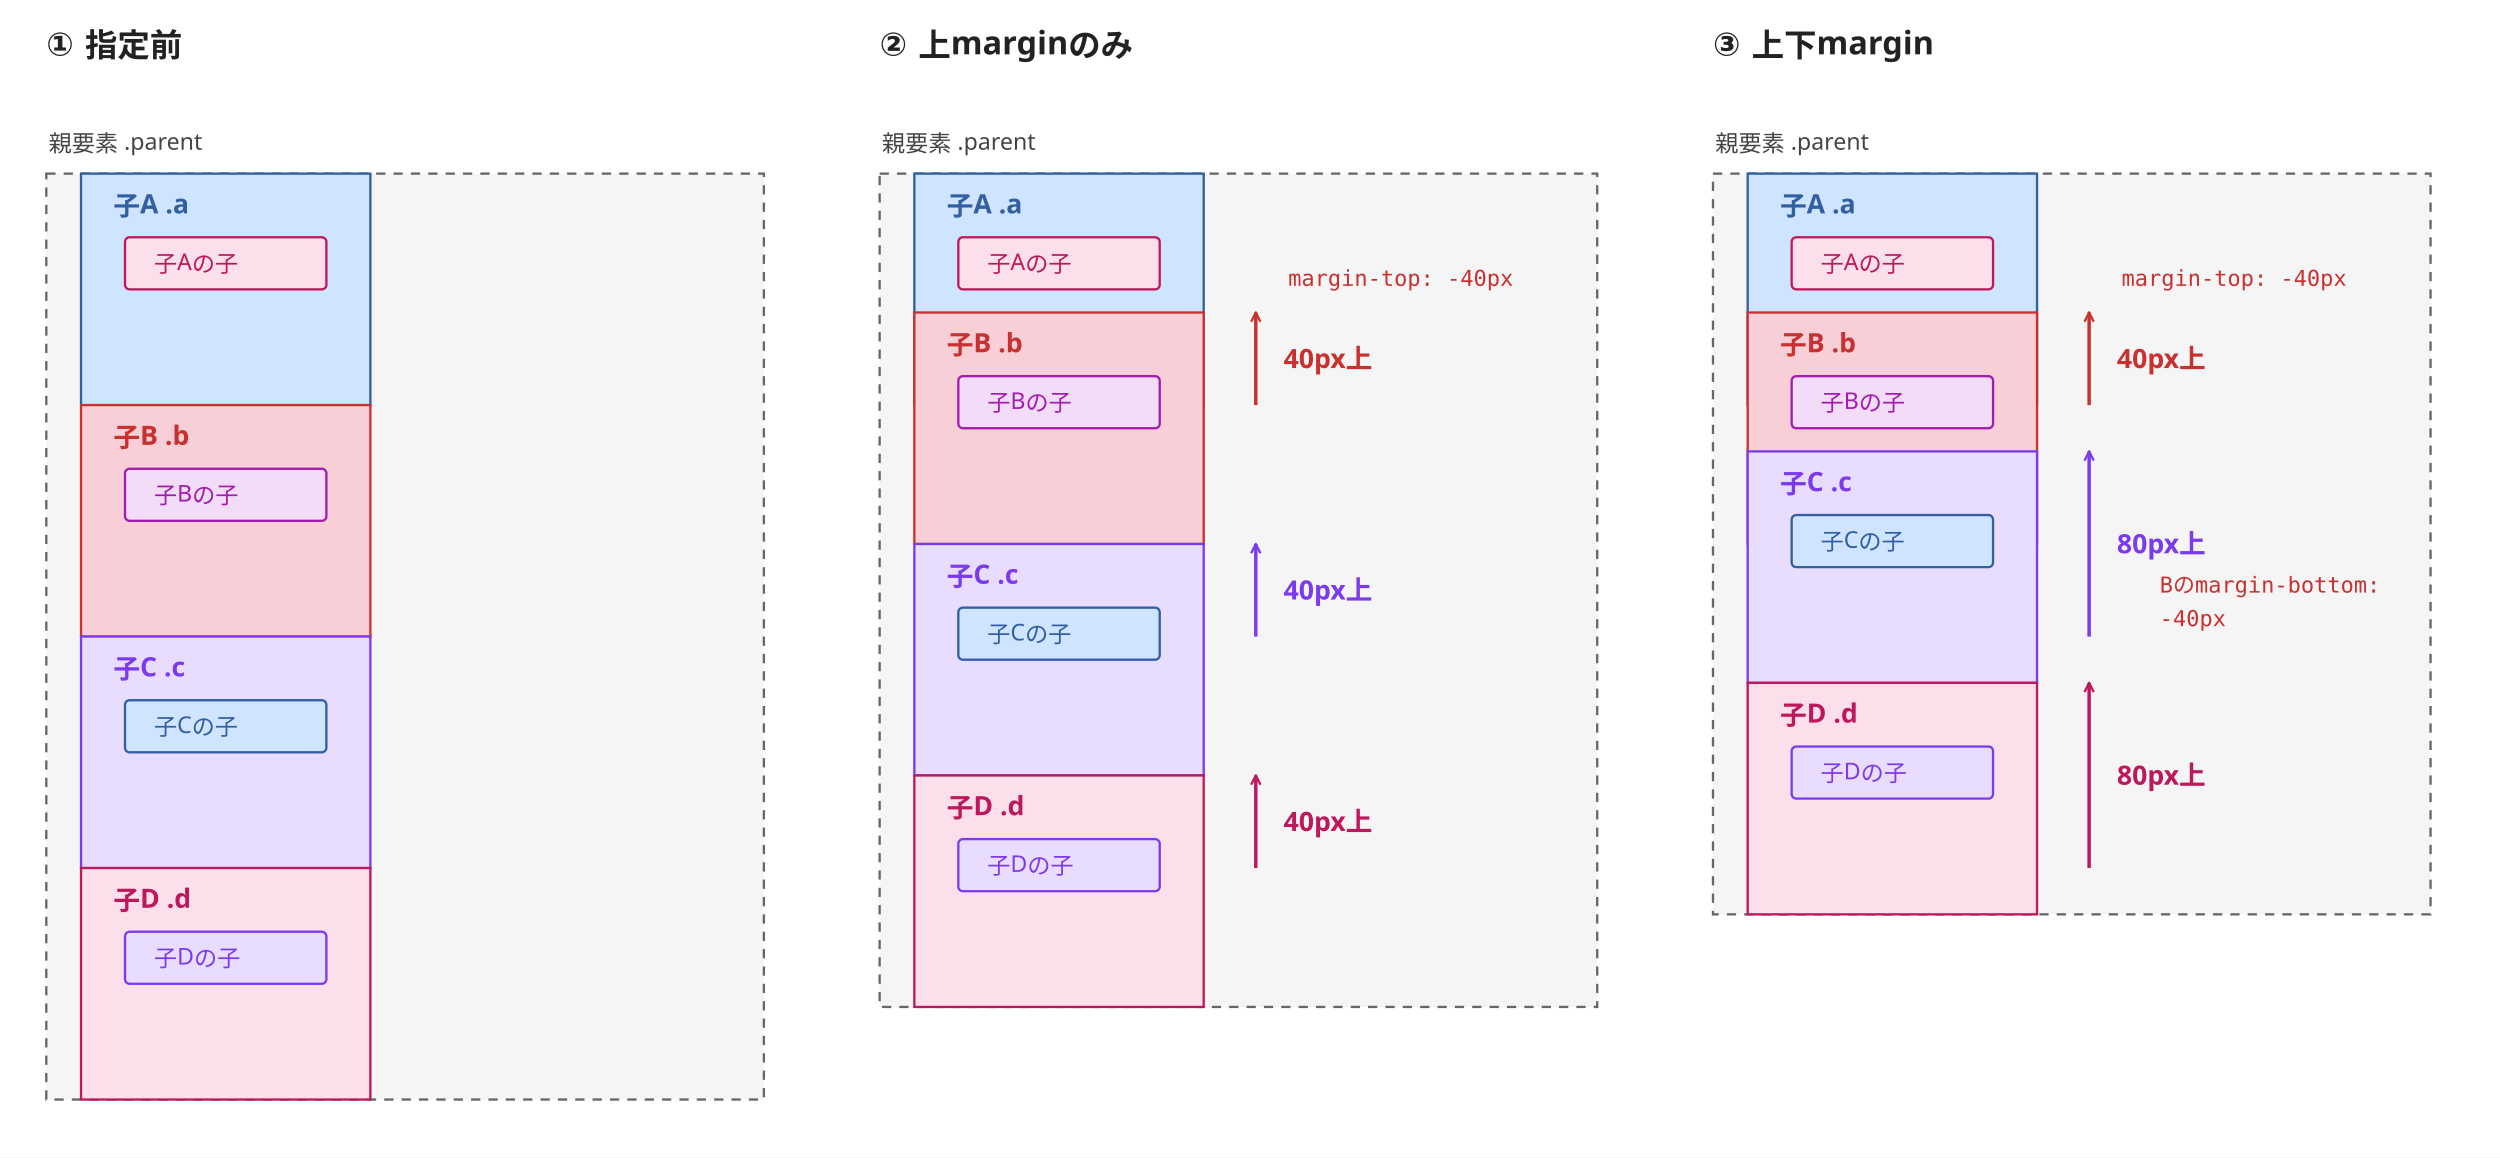
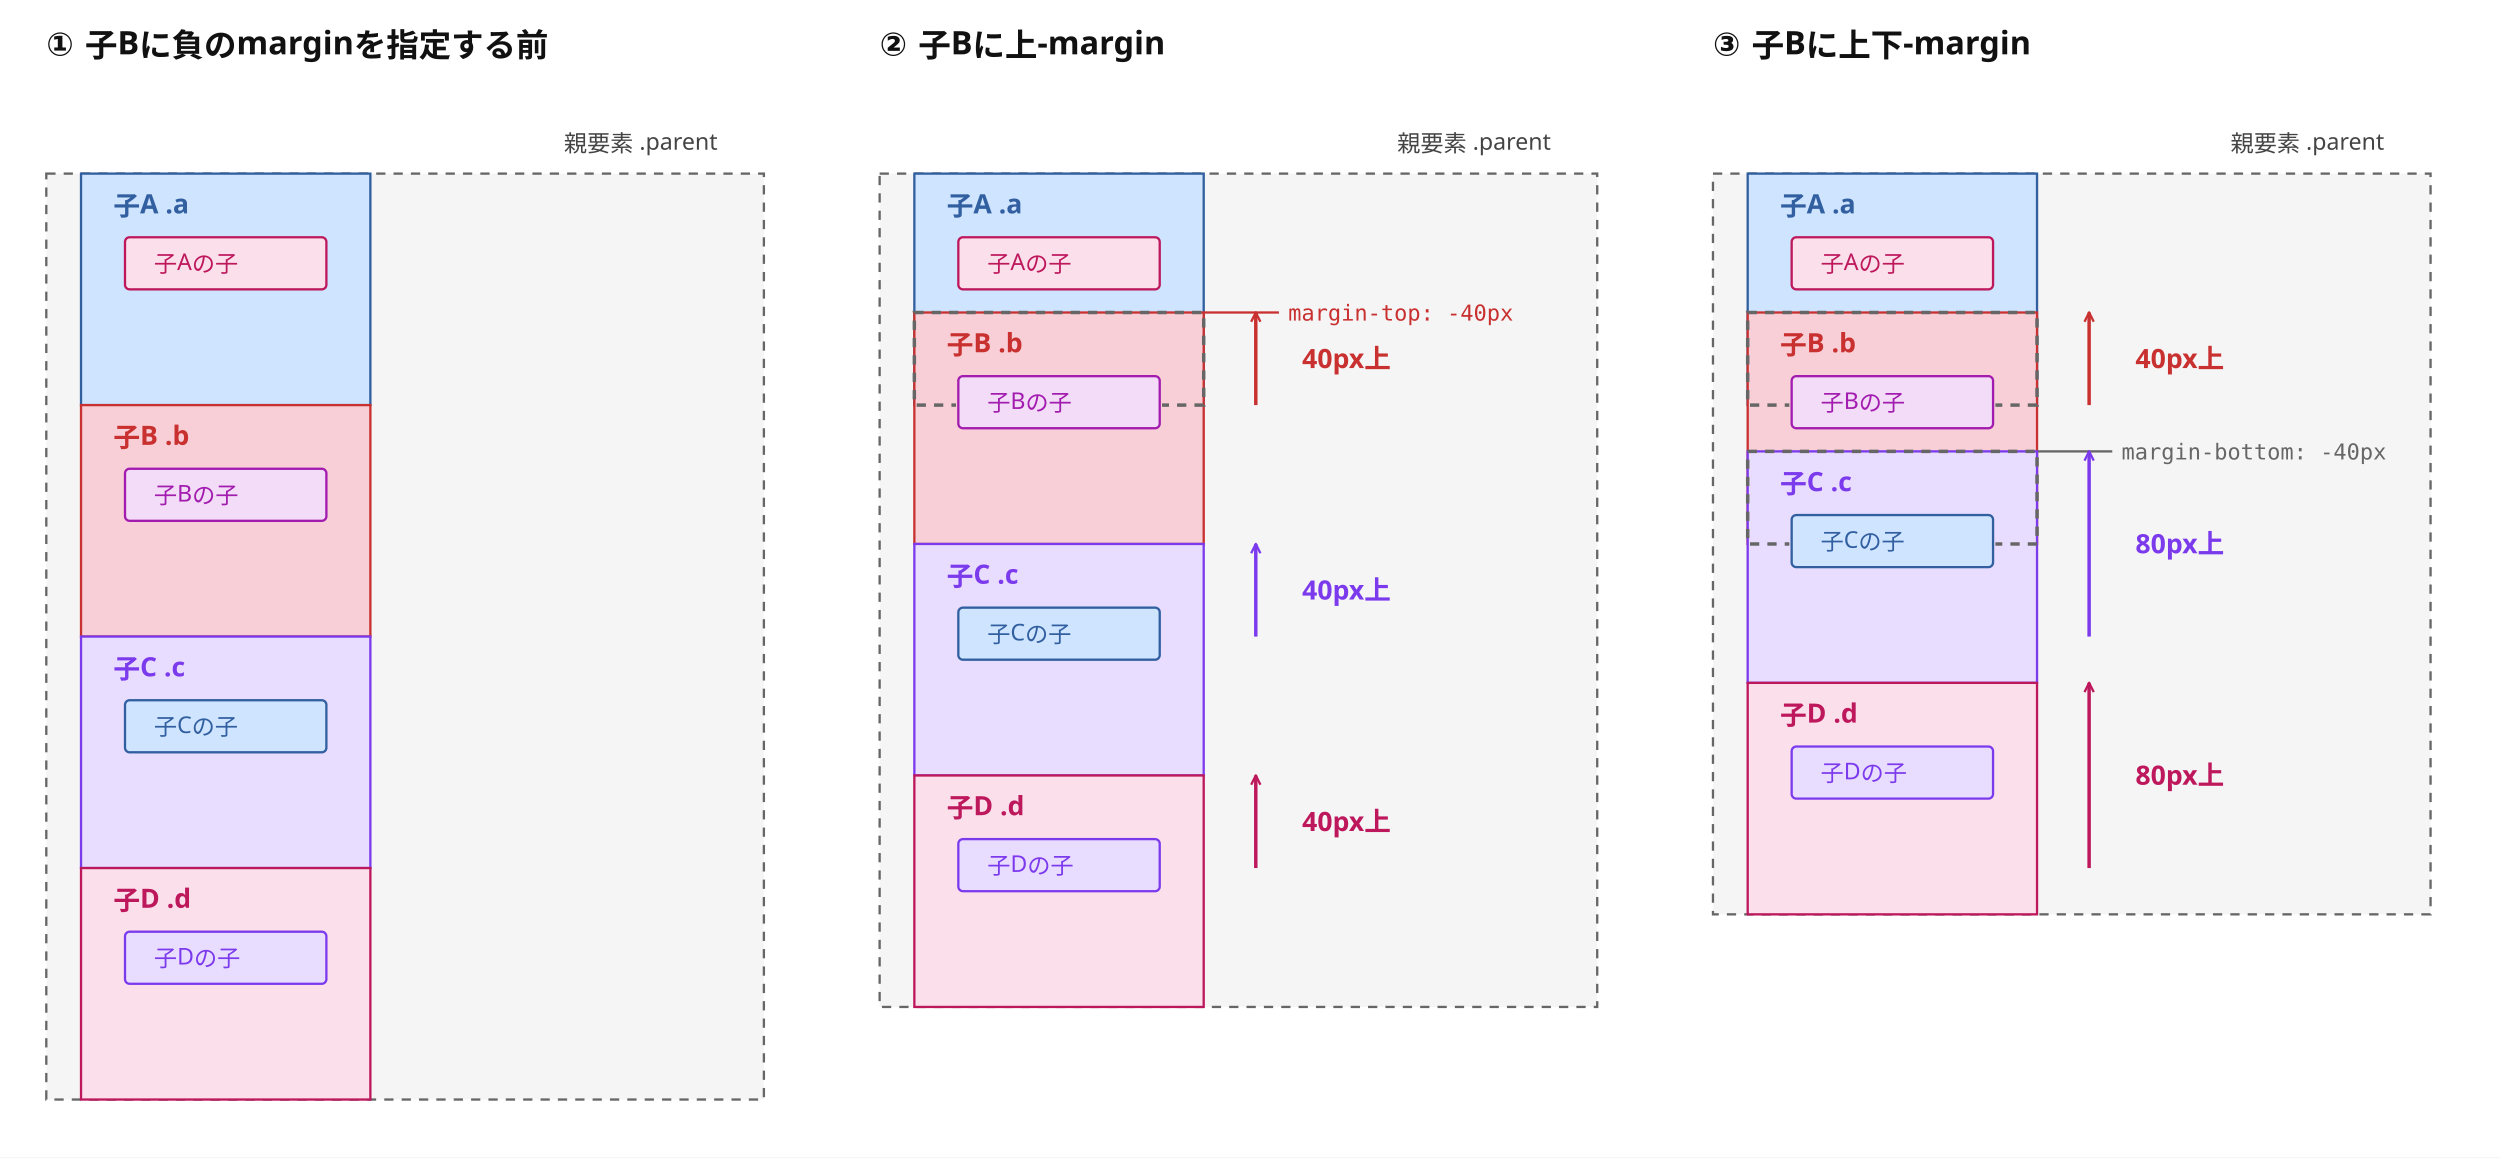
<svg xmlns="http://www.w3.org/2000/svg" width="2160" height="1000" viewBox="0 0 2160 1000" role="img" aria-labelledby="title desc">
-   <style>text{font-family:"Yu Gothic","Meiryo",sans-serif}.heading{font-size:28px;font-weight:700}.label{font-size:23px;font-weight:700}.small{font-size:20px}.code{font-size:19px;font-family:Consolas,monospace}.phase-before,.phase-top,.mid-effects{opacity:0}.phase-final{opacity:1}</style>
+   <style>text{font-family:"Yu Gothic","Meiryo",sans-serif}.heading{font-size:28px;font-weight:700}.label{font-size:23px;font-weight:700}.small{font-size:20px}.code{font-size:19px;font-family:Consolas,monospace}.phase-before,.phase-top,.phase-bottom-before,.phase-applying-top,.phase-applying-bottom,.mid-effects{opacity:0}.phase-final{opacity:1}.top-value-zero,.bottom-value-zero{opacity:0}.top-value-negative,.bottom-value-negative{opacity:1}.top-annotation,.bottom-annotation{opacity:1}#stage-3-b .top-annotation{opacity:0}</style>
  <defs>
    <marker id="m1-b" markerUnits="userSpaceOnUse" markerWidth="10" markerHeight="10" viewBox="0 0 10 10" refX="9" refY="5" orient="auto">
      <path d="M 1 1 L 9 5 L 1 9" fill="none" stroke="#c93030" stroke-width="2" />
    </marker>
    <marker id="m1-c" markerUnits="userSpaceOnUse" markerWidth="10" markerHeight="10" viewBox="0 0 10 10" refX="9" refY="5" orient="auto">
      <path d="M 1 1 L 9 5 L 1 9" fill="none" stroke="#7c3aed" stroke-width="2" />
    </marker>
    <marker id="m1-d" markerUnits="userSpaceOnUse" markerWidth="10" markerHeight="10" viewBox="0 0 10 10" refX="9" refY="5" orient="auto">
      <path d="M 1 1 L 9 5 L 1 9" fill="none" stroke="#be185d" stroke-width="2" />
    </marker>
    <marker id="m2-b" markerUnits="userSpaceOnUse" markerWidth="10" markerHeight="10" viewBox="0 0 10 10" refX="9" refY="5" orient="auto">
      <path d="M 1 1 L 9 5 L 1 9" fill="none" stroke="#c93030" stroke-width="2" />
    </marker>
    <marker id="m2-c" markerUnits="userSpaceOnUse" markerWidth="10" markerHeight="10" viewBox="0 0 10 10" refX="9" refY="5" orient="auto">
      <path d="M 1 1 L 9 5 L 1 9" fill="none" stroke="#7c3aed" stroke-width="2" />
    </marker>
    <marker id="m2-d" markerUnits="userSpaceOnUse" markerWidth="10" markerHeight="10" viewBox="0 0 10 10" refX="9" refY="5" orient="auto">
      <path d="M 1 1 L 9 5 L 1 9" fill="none" stroke="#be185d" stroke-width="2" />
    </marker>
    <marker id="m3-b" markerUnits="userSpaceOnUse" markerWidth="10" markerHeight="10" viewBox="0 0 10 10" refX="9" refY="5" orient="auto">
      <path d="M 1 1 L 9 5 L 1 9" fill="none" stroke="#c93030" stroke-width="2" />
    </marker>
    <marker id="m3-c" markerUnits="userSpaceOnUse" markerWidth="10" markerHeight="10" viewBox="0 0 10 10" refX="9" refY="5" orient="auto">
      <path d="M 1 1 L 9 5 L 1 9" fill="none" stroke="#7c3aed" stroke-width="2" />
    </marker>
    <marker id="m3-d" markerUnits="userSpaceOnUse" markerWidth="10" markerHeight="10" viewBox="0 0 10 10" refX="9" refY="5" orient="auto">
      <path d="M 1 1 L 9 5 L 1 9" fill="none" stroke="#be185d" stroke-width="2" />
    </marker>
+     <mask id="overlap-2-b" maskUnits="userSpaceOnUse" x="0" y="0" width="700" height="1000">
+       <rect width="700" height="1000" fill="white" />
+       <rect x="90" y="282" width="222" height="30" fill="black" />
+       <rect x="106" y="323" width="178" height="49" fill="black" />
+     </mask>
+     <mask id="overlap-3-b" maskUnits="userSpaceOnUse" x="0" y="0" width="700" height="1000">
+       <rect width="700" height="1000" fill="white" />
+       <rect x="90" y="282" width="222" height="30" fill="black" />
+       <rect x="106" y="323" width="178" height="49" fill="black" />
+     </mask>
+     <mask id="overlap-3-c" maskUnits="userSpaceOnUse" x="0" y="0" width="700" height="1000">
+       <rect width="700" height="1000" fill="white" />
+       <rect x="90" y="402" width="222" height="30" fill="black" />
+       <rect x="106" y="443" width="178" height="49" fill="black" />
+     </mask>
  </defs>
  <rect width="2160" height="1000" fill="#ffffff" />
  <g transform="translate(0,0)">
-     <text x="40" y="48" class="heading" fill="#222222">① 指定前</text>
-     <text x="42" y="131" class="small" fill="#444444">親要素 .parent</text>
+     <text x="40" y="48" class="heading" fill="#111111" style="fill:#111111">① 子Bに負のmarginを指定する前</text>
+     <text style="fill:#444444" x="620" y="131" text-anchor="end" class="small" fill="#444444">親要素 .parent</text>
    <rect x="40" y="150" width="620" height="800" fill="#f5f5f5" stroke="#666666" stroke-width="2" stroke-dasharray="8 7" />
    <g id="stage-1-a">
      <rect x="70" y="150" width="250" height="200" fill="#cfe4ff" stroke="#315fa0" stroke-width="2" />
-       <text x="98" y="186" class="label" fill="#315fa0">子A .a</text>
+       <text x="98" y="186" class="label" fill="#315fa0" style="fill:#315fa0">子A .a</text>
      <rect x="108" y="205" width="174" height="45" rx="4" fill="#fbe0eb" stroke="#be185d" stroke-width="2" />
-       <text x="133" y="235" class="small" fill="#be185d">子Aの子</text>
+       <text x="133" y="235" class="small" fill="#be185d" style="fill:#be185d">子Aの子</text>
    </g>
    <g id="stage-1-b">
      <rect x="70" y="350" width="250" height="200" fill="#f8cfd6" stroke="#c93030" stroke-width="2" />
-       <text x="98" y="386" class="label" fill="#c93030">子B .b</text>
+       <text x="98" y="386" class="label" fill="#c93030" style="fill:#c93030">子B .b</text>
      <rect x="108" y="405" width="174" height="45" rx="4" fill="#f3dcf7" stroke="#a21caf" stroke-width="2" />
-       <text x="133" y="435" class="small" fill="#a21caf">子Bの子</text>
+       <text x="133" y="435" class="small" fill="#a21caf" style="fill:#a21caf">子Bの子</text>
    </g>
    <g id="stage-1-c">
      <rect x="70" y="550" width="250" height="200" fill="#e9ddff" stroke="#7c3aed" stroke-width="2" />
-       <text x="98" y="586" class="label" fill="#7c3aed">子C .c</text>
+       <text x="98" y="586" class="label" fill="#7c3aed" style="fill:#7c3aed">子C .c</text>
      <rect x="108" y="605" width="174" height="45" rx="4" fill="#cfe4ff" stroke="#315fa0" stroke-width="2" />
-       <text x="133" y="635" class="small" fill="#315fa0">子Cの子</text>
+       <text x="133" y="635" class="small" fill="#315fa0" style="fill:#315fa0">子Cの子</text>
    </g>
    <g id="stage-1-d">
      <rect x="70" y="750" width="250" height="200" fill="#fbe0eb" stroke="#be185d" stroke-width="2" />
-       <text x="98" y="786" class="label" fill="#be185d">子D .d</text>
+       <text x="98" y="786" class="label" fill="#be185d" style="fill:#be185d">子D .d</text>
      <rect x="108" y="805" width="174" height="45" rx="4" fill="#e9ddff" stroke="#7c3aed" stroke-width="2" />
-       <text x="133" y="835" class="small" fill="#7c3aed">子Dの子</text>
+       <text x="133" y="835" class="small" fill="#7c3aed" style="fill:#7c3aed">子Dの子</text>
    </g>
  </g>
  <g transform="translate(720,0)">
-     <text x="40" y="48" class="heading" fill="#222222">② 上marginのみ</text>
-     <text x="42" y="131" class="small" fill="#444444">親要素 .parent</text>
+     <text x="40" y="48" class="heading" fill="#111111" style="fill:#111111">② 子Bに上-margin</text>
+     <text style="fill:#444444" x="620" y="131" text-anchor="end" class="small" fill="#444444">親要素 .parent</text>
    <rect class="parent-range" x="40" y="150" width="620" height="720" fill="#f5f5f5" stroke="#666666" stroke-width="2" stroke-dasharray="8 7" />
    <g id="stage-2-a">
      <rect x="70" y="150" width="250" height="200" fill="#cfe4ff" stroke="#315fa0" stroke-width="2" />
-       <text x="98" y="186" class="label" fill="#315fa0">子A .a</text>
+       <text x="98" y="186" class="label" fill="#315fa0" style="fill:#315fa0">子A .a</text>
      <rect x="108" y="205" width="174" height="45" rx="4" fill="#fbe0eb" stroke="#be185d" stroke-width="2" />
-       <text x="133" y="235" class="small" fill="#be185d">子Aの子</text>
+       <text x="133" y="235" class="small" fill="#be185d" style="fill:#be185d">子Aの子</text>
    </g>
    <g id="stage-2-b">
      <rect x="70" y="270" width="250" height="200" fill="#f8cfd6" stroke="#c93030" stroke-width="2" />
-       <text x="98" y="306" class="label" fill="#c93030">子B .b</text>
+       <text x="98" y="306" class="label" fill="#c93030" style="fill:#c93030">子B .b</text>
      <rect x="108" y="325" width="174" height="45" rx="4" fill="#f3dcf7" stroke="#a21caf" stroke-width="2" />
-       <text x="133" y="355" class="small" fill="#a21caf">子Bの子</text>
+       <text x="133" y="355" class="small" fill="#a21caf" style="fill:#a21caf">子Bの子</text>
+       <rect class="overlap-top" x="70" y="270" width="250" height="80" fill="none" stroke="#666666" stroke-width="3" stroke-dasharray="8 7" mask="url(#overlap-2-b)" />
+       <g class="margin-label top-annotation">
+         <path d="M320 270 H385" fill="none" stroke="#c93030" stroke-width="2" />
+         <text x="393" y="277" class="code top-value-zero" fill="#c93030" style="fill:#c93030">margin-top: 0</text>
+         <text x="393" y="277" class="code top-value-negative" fill="#c93030" style="fill:#c93030">margin-top: -40px</text>
+       </g>
    </g>
    <g id="stage-2-c">
      <rect x="70" y="470" width="250" height="200" fill="#e9ddff" stroke="#7c3aed" stroke-width="2" />
-       <text x="98" y="506" class="label" fill="#7c3aed">子C .c</text>
+       <text x="98" y="506" class="label" fill="#7c3aed" style="fill:#7c3aed">子C .c</text>
      <rect x="108" y="525" width="174" height="45" rx="4" fill="#cfe4ff" stroke="#315fa0" stroke-width="2" />
-       <text x="133" y="555" class="small" fill="#315fa0">子Cの子</text>
+       <text x="133" y="555" class="small" fill="#315fa0" style="fill:#315fa0">子Cの子</text>
    </g>
    <g id="stage-2-d">
      <rect x="70" y="670" width="250" height="200" fill="#fbe0eb" stroke="#be185d" stroke-width="2" />
-       <text x="98" y="706" class="label" fill="#be185d">子D .d</text>
+       <text x="98" y="706" class="label" fill="#be185d" style="fill:#be185d">子D .d</text>
      <rect x="108" y="725" width="174" height="45" rx="4" fill="#e9ddff" stroke="#7c3aed" stroke-width="2" />
-       <text x="133" y="755" class="small" fill="#7c3aed">子Dの子</text>
+       <text x="133" y="755" class="small" fill="#7c3aed" style="fill:#7c3aed">子Dの子</text>
    </g>
    <g class="top-effects">
-       <text x="393" y="247" class="code" fill="#c93030">margin-top: -40px</text>
      <line x1="365" y1="350" x2="365" y2="270" stroke="#c93030" stroke-width="3" marker-end="url(#m2-b)" />
-       <text x="389" y="318" class="label" fill="#c93030">40px上</text>
+       <text style="fill:#c93030" x="405" y="318" class="label" fill="#c93030">40px上</text>
    </g>
    <g class="top-effects">
      <line x1="365" y1="550" x2="365" y2="470" stroke="#7c3aed" stroke-width="3" marker-end="url(#m2-c)" />
-       <text x="389" y="518" class="label" fill="#7c3aed">40px上</text>
+       <text style="fill:#7c3aed" x="405" y="518" class="label" fill="#7c3aed">40px上</text>
      <line x1="365" y1="750" x2="365" y2="670" stroke="#be185d" stroke-width="3" marker-end="url(#m2-d)" />
-       <text x="389" y="718" class="label" fill="#be185d">40px上</text>
+       <text style="fill:#be185d" x="405" y="718" class="label" fill="#be185d">40px上</text>
    </g>
  </g>
  <g transform="translate(1440,0)">
-     <text x="40" y="48" class="heading" fill="#222222">③ 上下margin</text>
-     <text x="42" y="131" class="small" fill="#444444">親要素 .parent</text>
+     <text x="40" y="48" class="heading" fill="#111111" style="fill:#111111">③ 子Bに上下-margin</text>
+     <text style="fill:#444444" x="620" y="131" text-anchor="end" class="small" fill="#444444">親要素 .parent</text>
    <rect class="parent-range" x="40" y="150" width="620" height="640" fill="#f5f5f5" stroke="#666666" stroke-width="2" stroke-dasharray="8 7" />
    <g id="stage-3-a">
      <rect x="70" y="150" width="250" height="200" fill="#cfe4ff" stroke="#315fa0" stroke-width="2" />
-       <text x="98" y="186" class="label" fill="#315fa0">子A .a</text>
+       <text x="98" y="186" class="label" fill="#315fa0" style="fill:#315fa0">子A .a</text>
      <rect x="108" y="205" width="174" height="45" rx="4" fill="#fbe0eb" stroke="#be185d" stroke-width="2" />
-       <text x="133" y="235" class="small" fill="#be185d">子Aの子</text>
+       <text x="133" y="235" class="small" fill="#be185d" style="fill:#be185d">子Aの子</text>
    </g>
    <g id="stage-3-b">
      <rect x="70" y="270" width="250" height="200" fill="#f8cfd6" stroke="#c93030" stroke-width="2" />
-       <text x="98" y="306" class="label" fill="#c93030">子B .b</text>
+       <text x="98" y="306" class="label" fill="#c93030" style="fill:#c93030">子B .b</text>
      <rect x="108" y="325" width="174" height="45" rx="4" fill="#f3dcf7" stroke="#a21caf" stroke-width="2" />
-       <text x="133" y="355" class="small" fill="#a21caf">子Bの子</text>
+       <text x="133" y="355" class="small" fill="#a21caf" style="fill:#a21caf">子Bの子</text>
+       <rect class="overlap-top" x="70" y="270" width="250" height="80" fill="none" stroke="#666666" stroke-width="3" stroke-dasharray="8 7" mask="url(#overlap-3-b)" />
+       <g class="margin-label top-annotation">
+         <path d="M320 270 H385" fill="none" stroke="#c93030" stroke-width="2" />
+         <text x="393" y="277" class="code top-value-zero" fill="#c93030" style="fill:#c93030">margin-top: 0</text>
+         <text x="393" y="277" class="code top-value-negative" fill="#c93030" style="fill:#c93030">margin-top: -40px</text>
+       </g>
+       <g class="margin-label bottom-annotation">
+         <g class="bottom-offset" transform="translate(0 -80)" color="#666666">
+           <path d="M320 470 H385" fill="none" stroke="#666666" stroke-width="2" />
+           <text x="393" y="477" class="code bottom-value-zero" fill="currentColor">margin-bottom: 0</text>
+           <text x="393" y="477" class="code bottom-value-negative" fill="currentColor">margin-bottom: -40px</text>
+         </g>
+       </g>
    </g>
    <g id="stage-3-c">
      <rect x="70" y="390" width="250" height="200" fill="#e9ddff" stroke="#7c3aed" stroke-width="2" />
-       <text x="98" y="426" class="label" fill="#7c3aed">子C .c</text>
+       <text x="98" y="426" class="label" fill="#7c3aed" style="fill:#7c3aed">子C .c</text>
      <rect x="108" y="445" width="174" height="45" rx="4" fill="#cfe4ff" stroke="#315fa0" stroke-width="2" />
-       <text x="133" y="475" class="small" fill="#315fa0">子Cの子</text>
+       <text x="133" y="475" class="small" fill="#315fa0" style="fill:#315fa0">子Cの子</text>
+       <rect class="overlap-bottom" x="70" y="390" width="250" height="80" fill="none" stroke="#666666" stroke-width="3" stroke-dasharray="8 7" mask="url(#overlap-3-c)" />
    </g>
    <g id="stage-3-d">
      <rect x="70" y="590" width="250" height="200" fill="#fbe0eb" stroke="#be185d" stroke-width="2" />
-       <text x="98" y="626" class="label" fill="#be185d">子D .d</text>
+       <text x="98" y="626" class="label" fill="#be185d" style="fill:#be185d">子D .d</text>
      <rect x="108" y="645" width="174" height="45" rx="4" fill="#e9ddff" stroke="#7c3aed" stroke-width="2" />
-       <text x="133" y="675" class="small" fill="#7c3aed">子Dの子</text>
+       <text x="133" y="675" class="small" fill="#7c3aed" style="fill:#7c3aed">子Dの子</text>
    </g>
    <g class="top-effects">
-       <text x="393" y="247" class="code" fill="#c93030">margin-top: -40px</text>
      <line x1="365" y1="350" x2="365" y2="270" stroke="#c93030" stroke-width="3" marker-end="url(#m3-b)" />
-       <text x="389" y="318" class="label" fill="#c93030">40px上</text>
+       <text style="fill:#c93030" x="405" y="318" class="label" fill="#c93030">40px上</text>
    </g>
    <g class="bottom-effects">
      <line x1="365" y1="550" x2="365" y2="390" stroke="#7c3aed" stroke-width="3" marker-end="url(#m3-c)" />
-       <text x="389" y="478" class="label" fill="#7c3aed">80px上</text>
-       <text x="426" y="512" class="code" fill="#c93030">Bのmargin-bottom:</text>
-       <text x="426" y="541" class="code" fill="#c93030">-40px</text>
+       <text style="fill:#7c3aed" x="405" y="478" class="label" fill="#7c3aed">80px上</text>
      <line x1="365" y1="750" x2="365" y2="590" stroke="#be185d" stroke-width="3" marker-end="url(#m3-d)" />
-       <text x="389" y="678" class="label" fill="#be185d">80px上</text>
+       <text style="fill:#be185d" x="405" y="678" class="label" fill="#be185d">80px上</text>
    </g>
  </g>
</svg>
